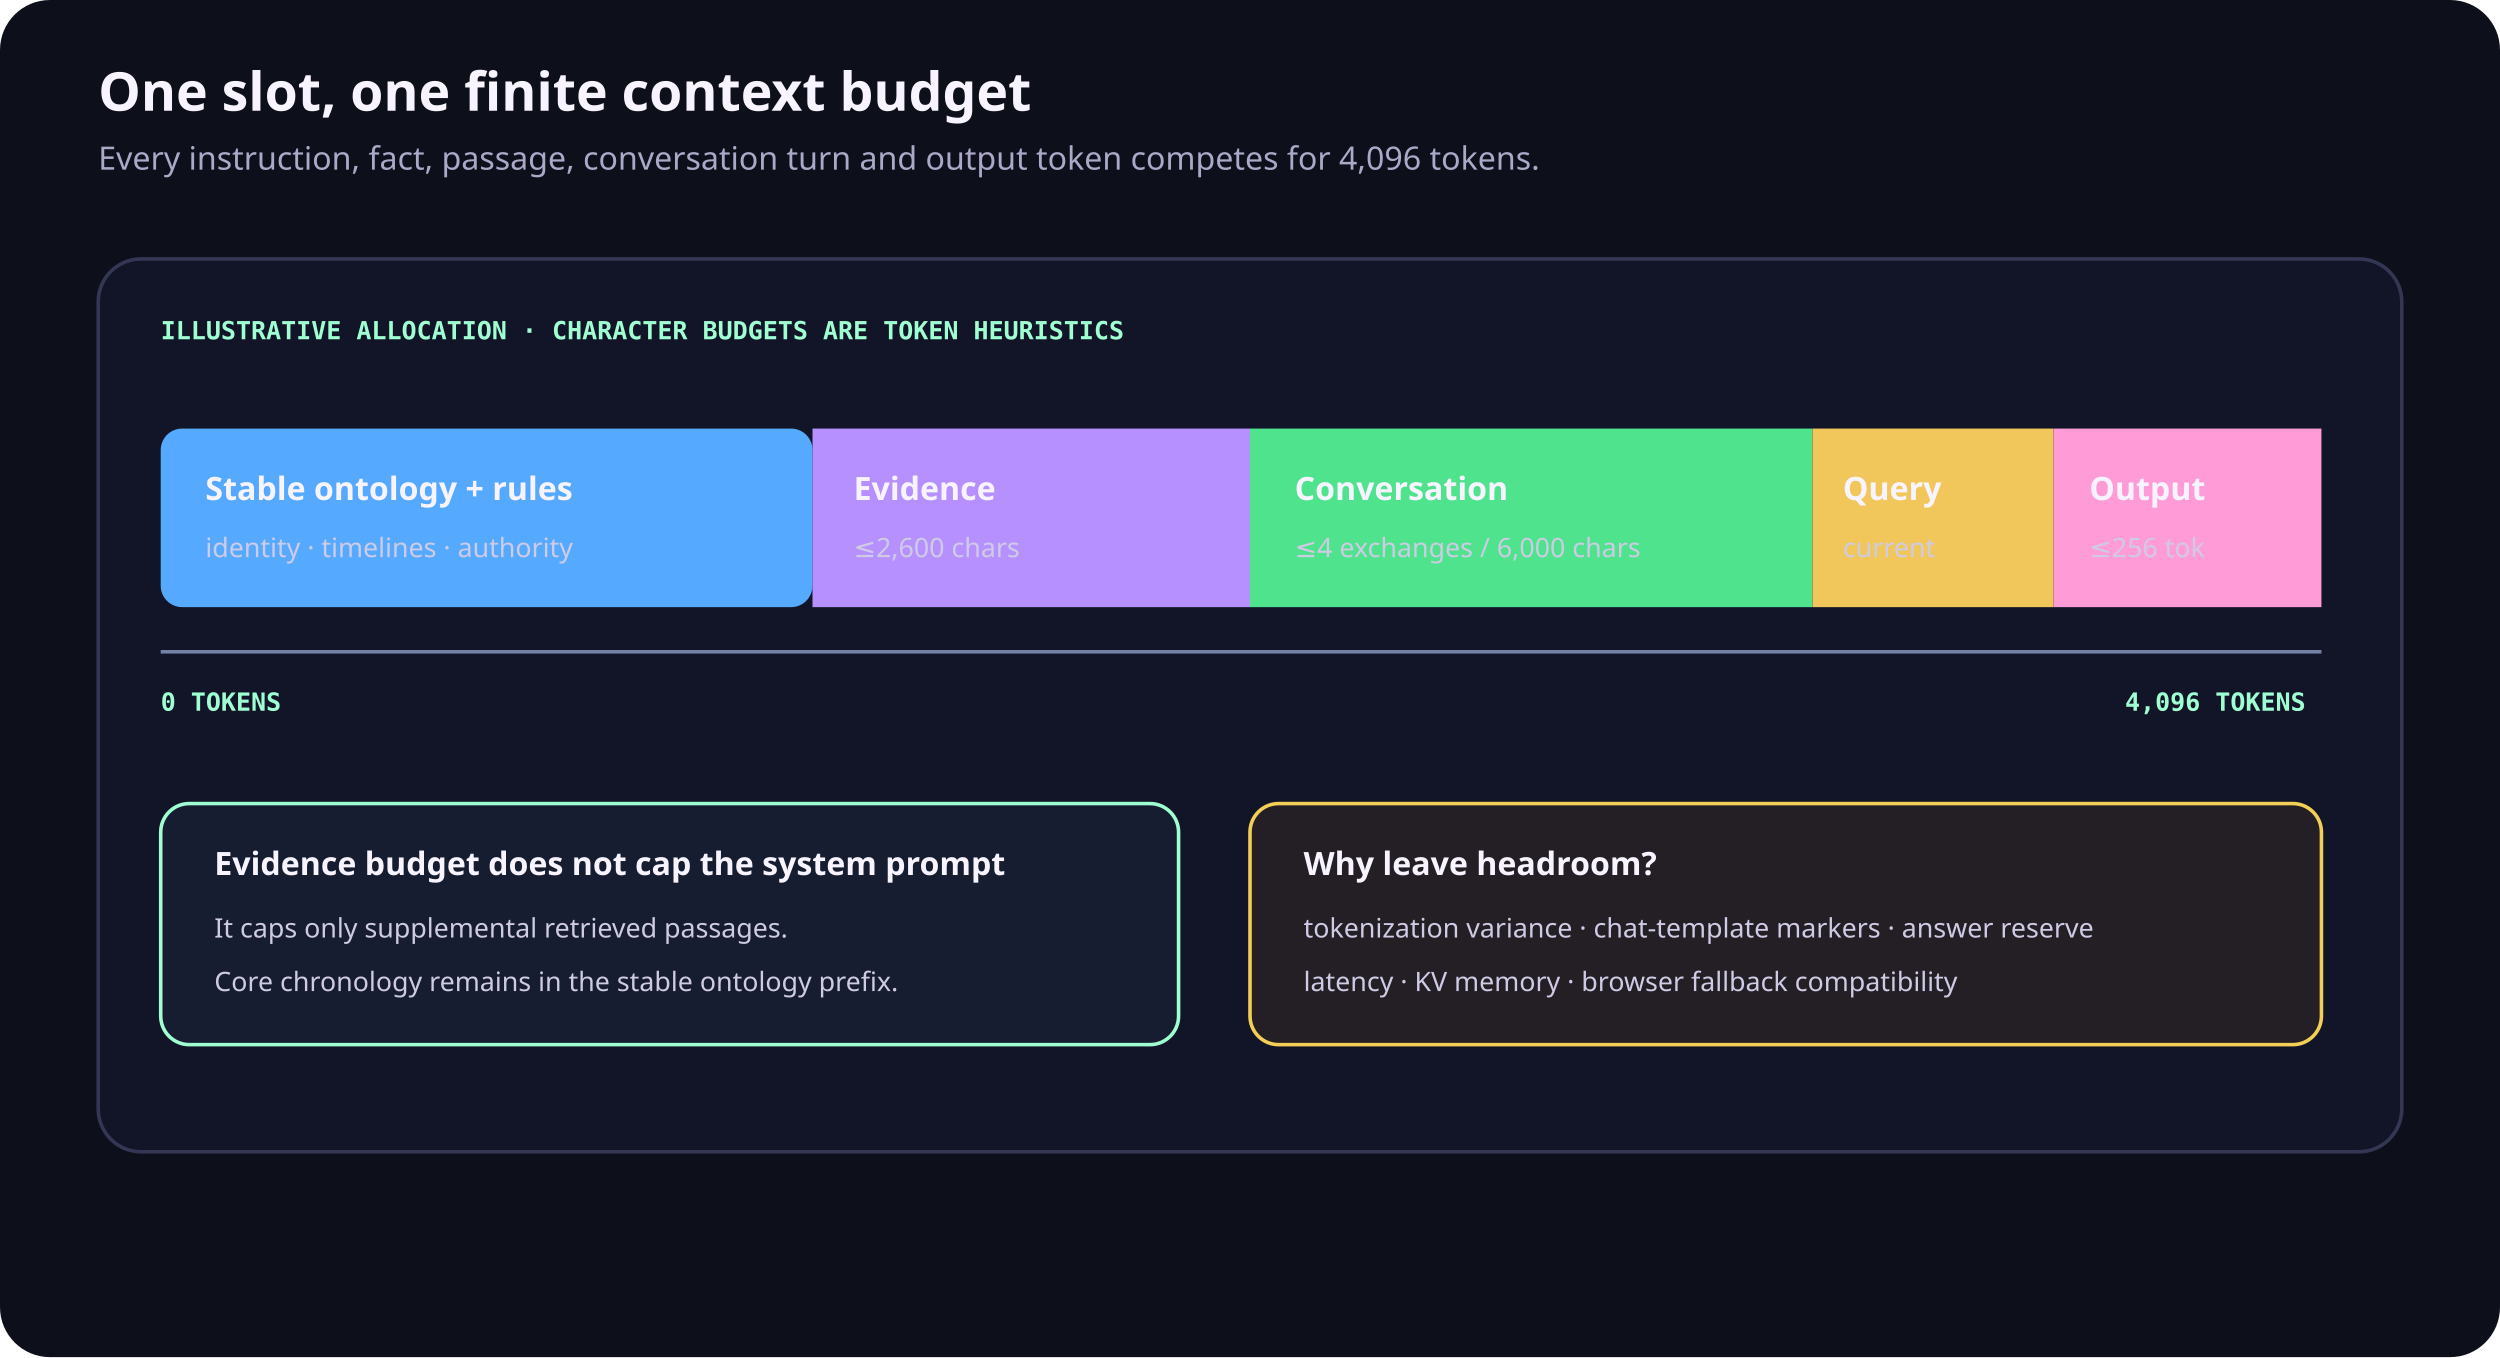
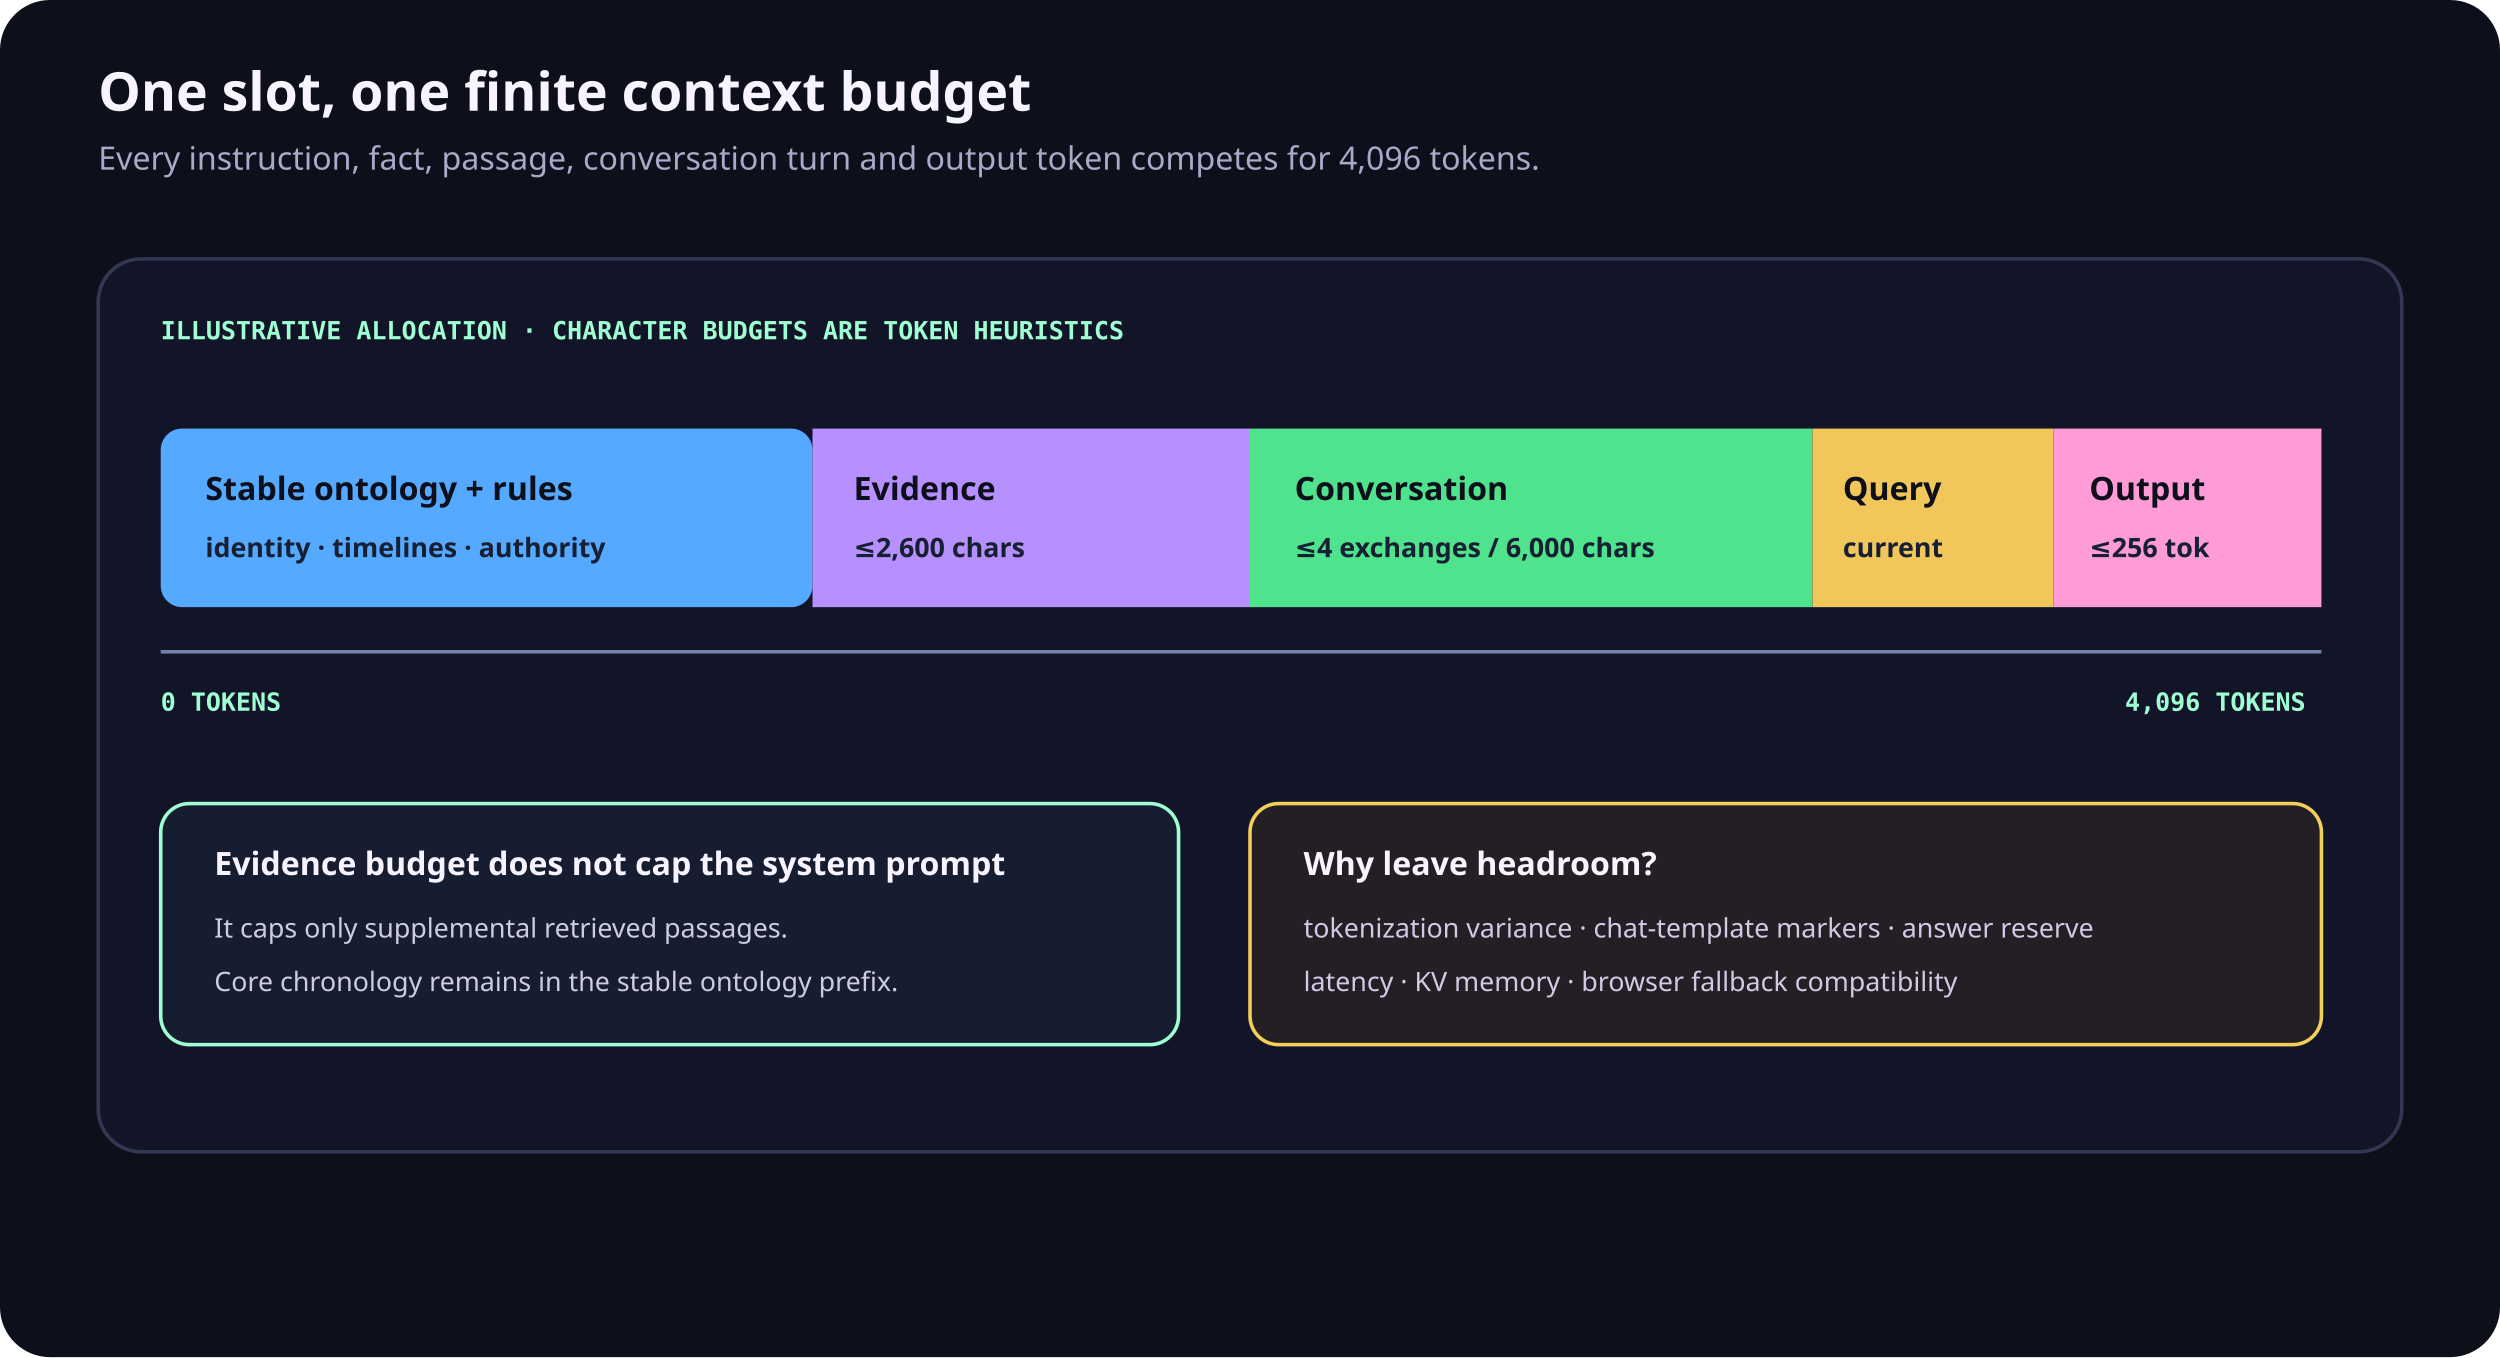
<svg xmlns="http://www.w3.org/2000/svg" width="1400" height="760" viewBox="0 0 1400 760" role="img" aria-labelledby="title desc">
  <defs>
-     <style>.bg{fill:#0d0f1b}.panel{fill:#121528;stroke:#343754;stroke-width:2}.ttl{fill:#f7f4ff;font:700 30px system-ui}.sub{fill:#aba8c8;font:18px system-ui}.h{fill:#f7f4ff;font:700 18px system-ui}.p{fill:#cfcbe5;font:15px system-ui}.mono{fill:#9fffd2;font:700 14px ui-monospace,monospace}.s1{fill:#55a9ff}.s2{fill:#b690ff}.s3{fill:#4ee38c}.s4{fill:#f1c75b}.s5{fill:#ff9bd6}.line{stroke:#7380a8;stroke-width:2}</style>
+     <style>.bg{fill:#0d0f1b}.panel{fill:#121528;stroke:#343754;stroke-width:2}.ttl{fill:#f7f4ff;font:700 30px system-ui}.sub{fill:#aba8c8;font:18px system-ui}.h{fill:#f7f4ff;font:700 18px system-ui}.p{fill:#cfcbe5;font:15px system-ui}.barh{fill:#0d0f1b;font:700 18px system-ui}.barp{fill:#172033;font:600 15px system-ui}.mono{fill:#9fffd2;font:700 14px ui-monospace,monospace}.s1{fill:#55a9ff}.s2{fill:#b690ff}.s3{fill:#4ee38c}.s4{fill:#f1c75b}.s5{fill:#ff9bd6}.line{stroke:#7380a8;stroke-width:2}</style>
  </defs>
  <rect class="bg" width="1400" height="760" rx="28" />
  <text class="ttl" x="55" y="62">One slot, one finite context budget</text>
  <text class="sub" x="55" y="95">Every instruction, fact, passage, conversation turn and output token competes for 4,096 tokens.</text>
  <rect class="panel" x="55" y="145" width="1290" height="500" rx="24" />
  <text class="mono" x="90" y="190">ILLUSTRATIVE ALLOCATION · CHARACTER BUDGETS ARE TOKEN HEURISTICS</text>
  <rect class="s1" x="90" y="240" width="365" height="100" rx="12" />
-   <text class="h" x="115" y="280">Stable ontology + rules</text>
-   <text class="p" x="115" y="312">identity · timelines · authority</text>
+   <text class="barh" x="115" y="280">Stable ontology + rules</text>
+   <text class="barp" x="115" y="312">identity · timelines · authority</text>
  <rect class="s2" x="455" y="240" width="245" height="100" />
-   <text class="h" x="478" y="280">Evidence</text>
-   <text class="p" x="478" y="312">≤2,600 chars</text>
+   <text class="barh" x="478" y="280">Evidence</text>
+   <text class="barp" x="478" y="312">≤2,600 chars</text>
  <rect class="s3" x="700" y="240" width="315" height="100" />
-   <text class="h" x="725" y="280">Conversation</text>
-   <text class="p" x="725" y="312">≤4 exchanges / 6,000 chars</text>
+   <text class="barh" x="725" y="280">Conversation</text>
+   <text class="barp" x="725" y="312">≤4 exchanges / 6,000 chars</text>
  <rect class="s4" x="1015" y="240" width="135" height="100" />
-   <text class="h" x="1032" y="280">Query</text>
-   <text class="p" x="1032" y="312">current</text>
+   <text class="barh" x="1032" y="280">Query</text>
+   <text class="barp" x="1032" y="312">current</text>
  <rect class="s5" x="1150" y="240" width="150" height="100" rx="0 12 12 0" />
-   <text class="h" x="1170" y="280">Output</text>
-   <text class="p" x="1170" y="312">≤256 tok</text>
+   <text class="barh" x="1170" y="280">Output</text>
+   <text class="barp" x="1170" y="312">≤256 tok</text>
  <path class="line" d="M90 365H1300" />
  <text class="mono" x="90" y="398">0 TOKENS</text>
  <text class="mono" x="1190" y="398">4,096 TOKENS</text>
  <rect x="90" y="450" width="570" height="135" rx="16" fill="#171d30" stroke="#9fffd2" stroke-width="2" />
  <text class="h" x="120" y="490">Evidence budget does not cap the system prompt</text>
  <text class="p" x="120" y="525">It caps only supplemental retrieved passages.</text>
  <text class="p" x="120" y="555">Core chronology remains in the stable ontology prefix.</text>
  <rect x="700" y="450" width="600" height="135" rx="16" fill="#241f25" stroke="#f4cf57" stroke-width="2" />
  <text class="h" x="730" y="490">Why leave headroom?</text>
  <text class="p" x="730" y="525">tokenization variance · chat-template markers · answer reserve</text>
  <text class="p" x="730" y="555">latency · KV memory · browser fallback compatibility</text>
</svg>
